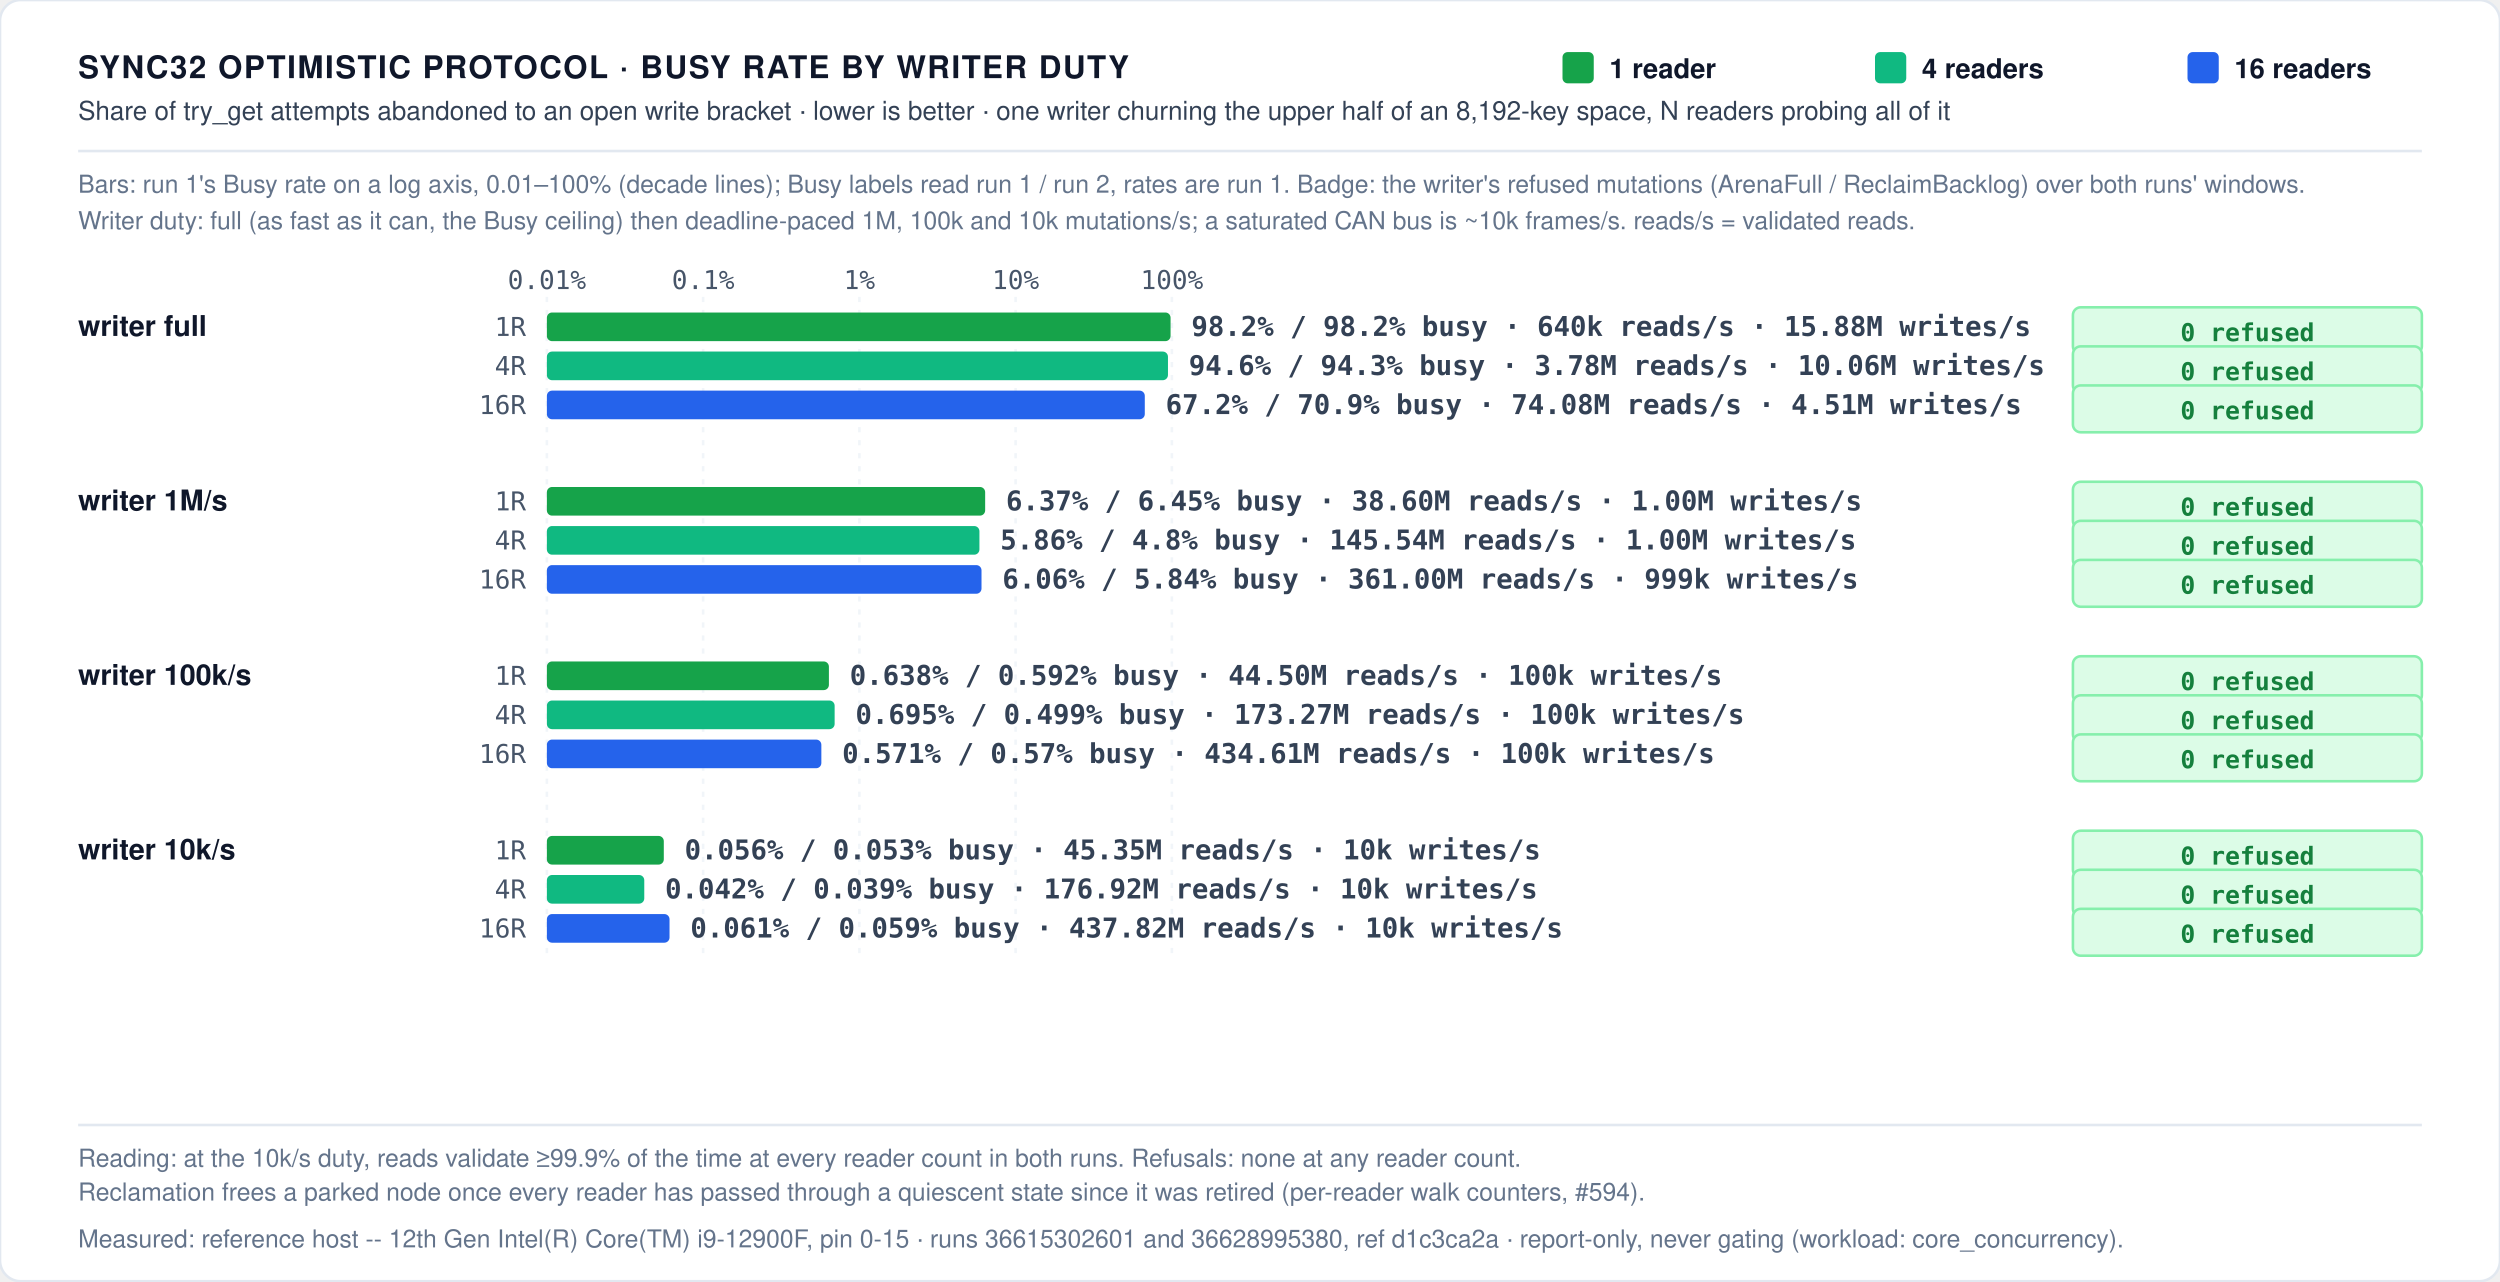
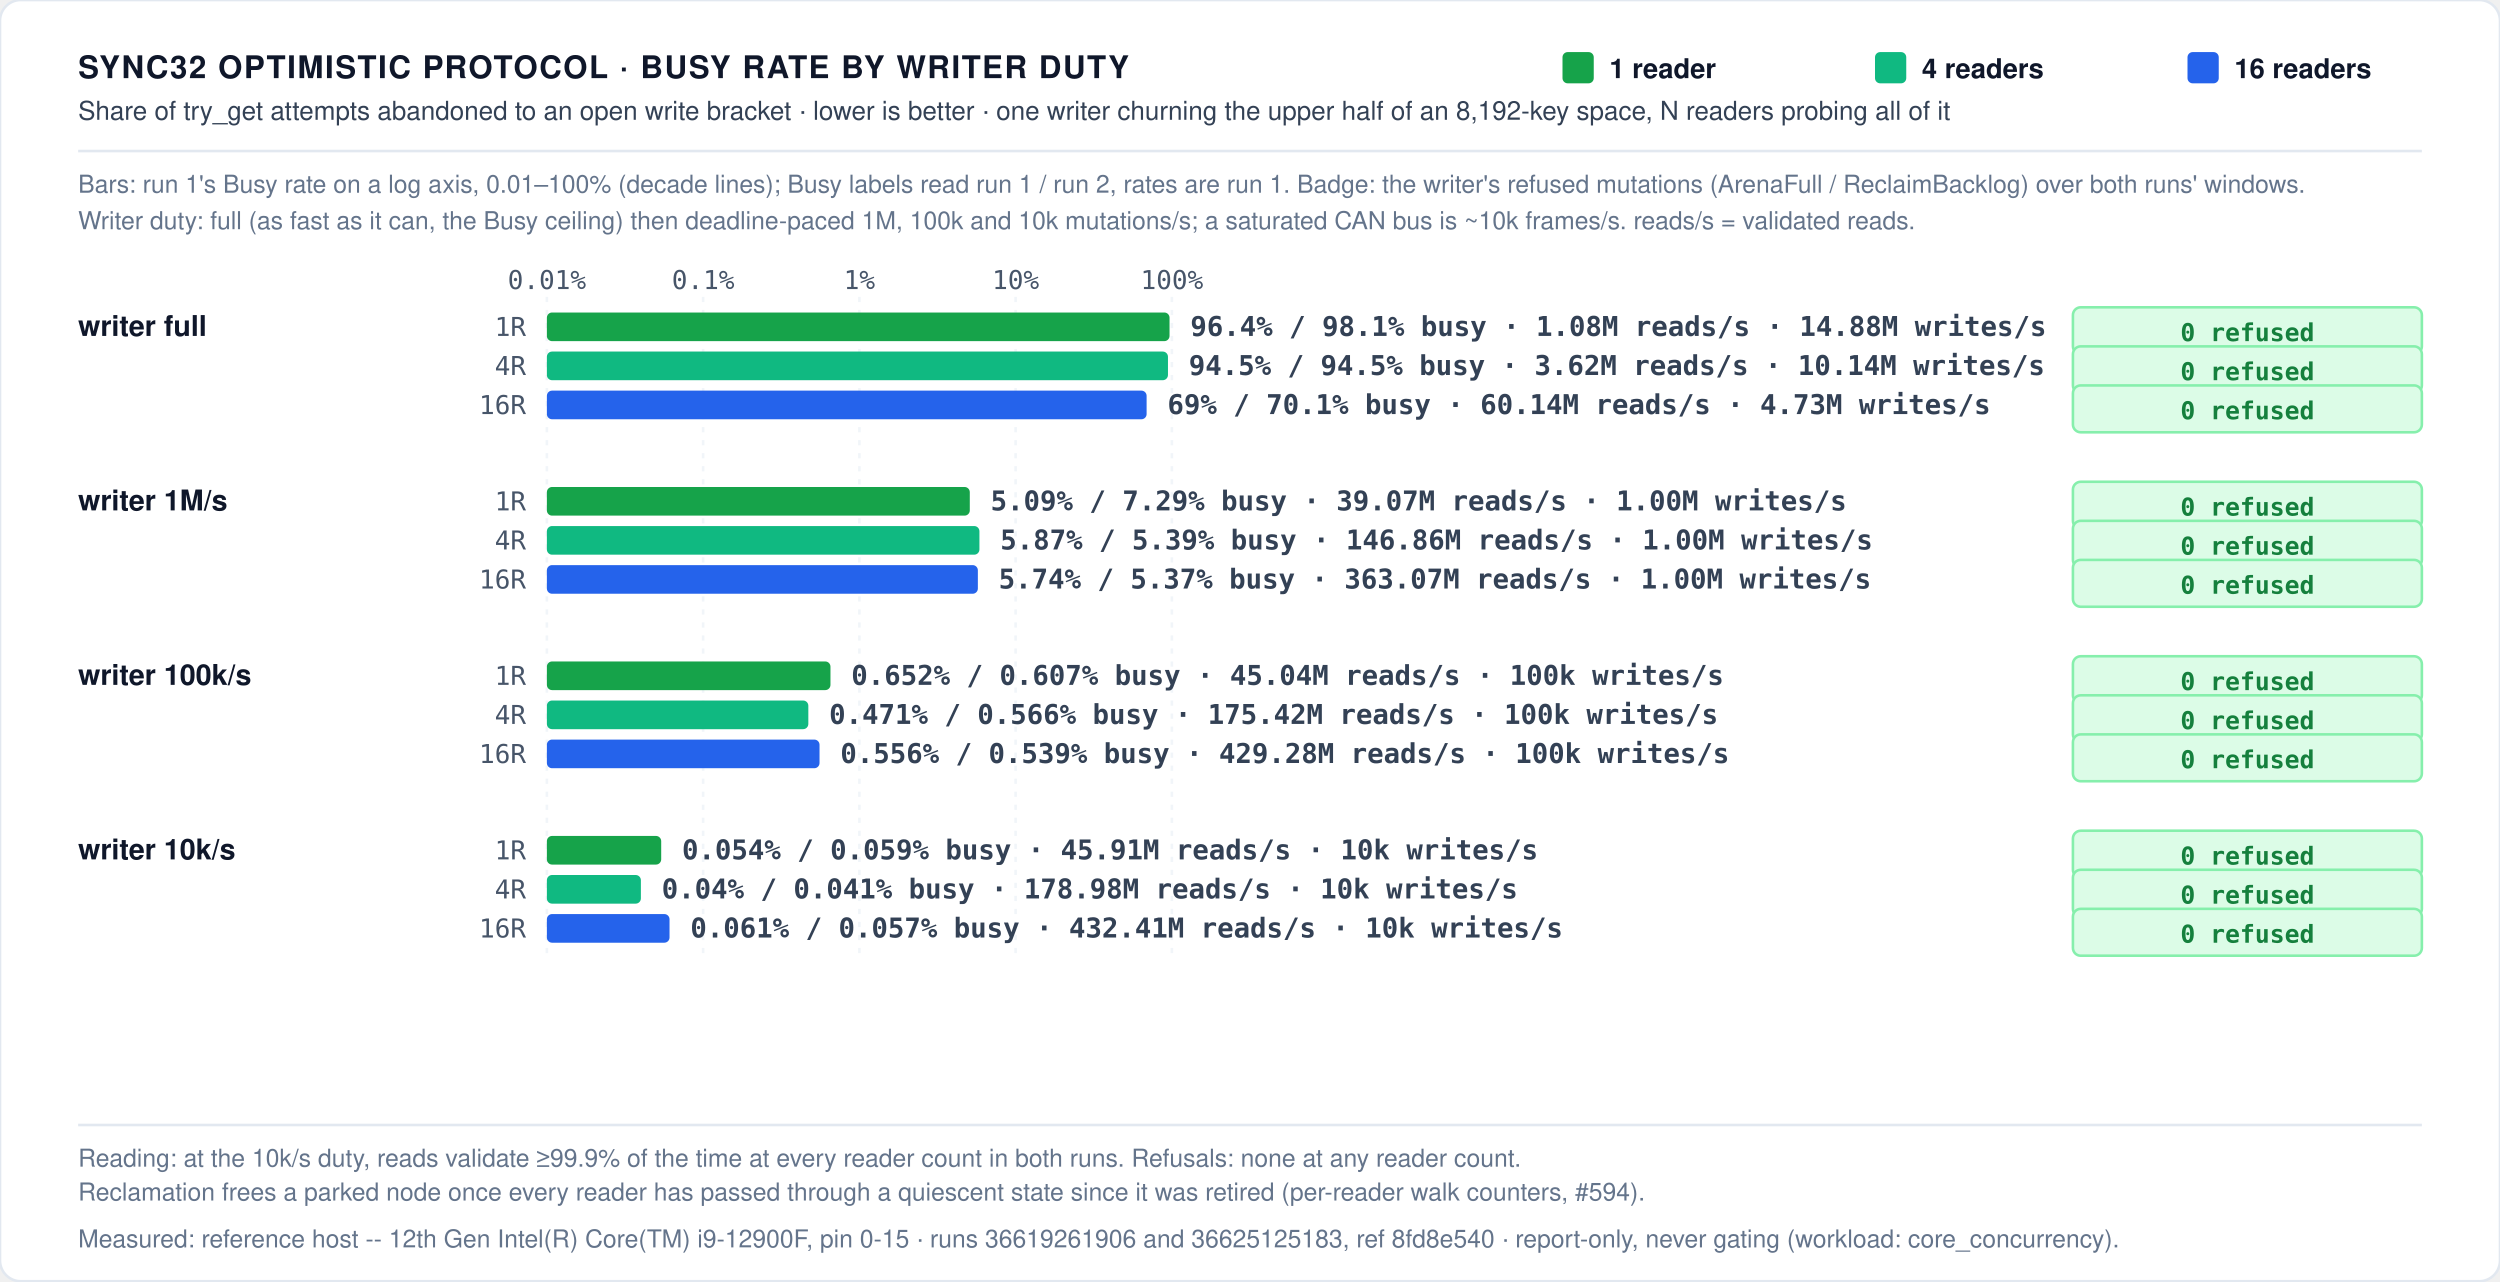
<svg xmlns="http://www.w3.org/2000/svg" role="img" viewBox="0 0 960 492" width="100%" height="100%">
  <defs>
    <style>
      /* Light theme by default for maximum contrast on the web. */
      .bg { fill: #ffffff; }
      .border { stroke: #e2e8f0; stroke-width: 1px; fill: none; }
      .grid { stroke: #f1f5f9; stroke-width: 1px; stroke-dasharray: 2,3; }
      .axis { stroke: #cbd5e1; stroke-width: 1.5px; }
      .divider { stroke: #e2e8f0; stroke-width: 1px; }

      .t-title { font-family: -apple-system, BlinkMacSystemFont, "Segoe UI", Helvetica, Arial, sans-serif; font-size: 12px; font-weight: 700; letter-spacing: 0.6px; fill: #0f172a; text-transform: uppercase; }
      .t-chart-title { font-family: -apple-system, BlinkMacSystemFont, "Segoe UI", Helvetica, Arial, sans-serif; font-size: 11.5px; font-weight: 700; letter-spacing: 0.6px; fill: #0f172a; text-transform: uppercase; }
      .t-sub { font-family: -apple-system, BlinkMacSystemFont, "Segoe UI", Helvetica, Arial, sans-serif; font-size: 10px; font-weight: 500; fill: #334155; }
      .t-note { font-family: -apple-system, BlinkMacSystemFont, "Segoe UI", Helvetica, Arial, sans-serif; font-size: 9.5px; font-weight: 500; fill: #64748b; }
      .t-unit { font-family: ui-monospace, SFMono-Regular, Menlo, monospace; font-size: 10px; font-weight: 600; fill: #475569; }
      .t-axis-label { font-family: ui-monospace, SFMono-Regular, Menlo, monospace; font-size: 10px; font-weight: 500; fill: #475569; }
      .t-bar-label { font-family: -apple-system, BlinkMacSystemFont, "Segoe UI", Helvetica, Arial, sans-serif; font-size: 11px; font-weight: 700; fill: #0f172a; }
      .t-legend { font-family: -apple-system, BlinkMacSystemFont, "Segoe UI", Helvetica, Arial, sans-serif; font-size: 10.5px; font-weight: 600; fill: #0f172a; }
      .t-win { fill: #15803d; font-weight: 700; }
      .t-loss { fill: #b45309; font-weight: 700; }

      .t-val-accent { font-family: ui-monospace, SFMono-Regular, Menlo, monospace; font-size: 11px; font-weight: 700; fill: #15803d; text-anchor: middle; }
      .t-val-blue { font-family: ui-monospace, SFMono-Regular, Menlo, monospace; font-size: 11px; font-weight: 600; fill: #2563eb; text-anchor: middle; }
      .t-val-muted { font-family: ui-monospace, SFMono-Regular, Menlo, monospace; font-size: 11px; font-weight: 600; fill: #334155; text-anchor: middle; }
      .t-row-accent { font-family: ui-monospace, SFMono-Regular, Menlo, monospace; font-size: 10.5px; font-weight: 700; fill: #15803d; }
      .t-row-muted { font-family: ui-monospace, SFMono-Regular, Menlo, monospace; font-size: 10.5px; font-weight: 600; fill: #334155; }

      .b-expanse { fill: #16a34a; }
      .b-expanse-alt { fill: #10b981; }
      .b-hash { fill: #2563eb; }
      .b-btree { fill: #64748b; }
      .b-skipmap { fill: #94a3b8; }
      .b-other { fill: #64748b; }

      .badge-win { fill: #dcfce7; stroke: #86efac; stroke-width: 1px; rx: 3px; }
      .badge-win-text { font-family: ui-monospace, SFMono-Regular, Menlo, monospace; font-size: 9.5px; font-weight: 700; fill: #15803d; text-anchor: middle; }
      .badge-loss { fill: #fef3c7; stroke: #fcd34d; stroke-width: 1px; rx: 3px; }
      .badge-loss-text { font-family: ui-monospace, SFMono-Regular, Menlo, monospace; font-size: 9.5px; font-weight: 700; fill: #b45309; text-anchor: middle; }

      @media (prefers-color-scheme: dark) {
        .bg { fill: #0d1117; }
        .border { stroke: #30363d; }
        .grid { stroke: #21262d; }
        .axis { stroke: #484f58; }
        .divider { stroke: #21262d; }
        .t-title { fill: #f0f6fc; }
        .t-chart-title { fill: #f0f6fc; }
        .t-sub { fill: #94a3b8; }
        .t-note { fill: #94a3b8; }
        .t-unit { fill: #94a3b8; }
        .t-axis-label { fill: #94a3b8; }
        .t-bar-label { fill: #f8fafc; }
        .t-legend { fill: #f8fafc; }
        .t-win { fill: #4ade80; }
        .t-loss { fill: #fcd34d; }
        .t-val-accent { fill: #4ade80; }
        .t-val-blue { fill: #38bdf8; }
        .t-val-muted { fill: #e2e8f0; }
        .t-row-accent { fill: #4ade80; }
        .t-row-muted { fill: #e2e8f0; }
        .b-expanse { fill: #22c55e; }
        .b-expanse-alt { fill: #34d399; }
        .b-hash { fill: #3b82f6; }
        .b-btree { fill: #64748b; }
        .b-skipmap { fill: #475569; }
        .b-other { fill: #64748b; }
        .badge-win { fill: #064e3b; stroke: #059669; }
        .badge-win-text { fill: #6ee7b7; }
        .badge-loss { fill: #451a03; stroke: #d97706; }
        .badge-loss-text { fill: #fcd34d; }
      }

      :root[data-theme="dark"] .bg, [data-theme="dark"] .bg { fill: #0d1117; }
      :root[data-theme="dark"] .border, [data-theme="dark"] .border { stroke: #30363d; }
      :root[data-theme="dark"] .grid, [data-theme="dark"] .grid { stroke: #21262d; }
      :root[data-theme="dark"] .axis, [data-theme="dark"] .axis { stroke: #484f58; }
      :root[data-theme="dark"] .divider, [data-theme="dark"] .divider { stroke: #21262d; }
      :root[data-theme="dark"] .t-title, [data-theme="dark"] .t-title { fill: #f0f6fc; }
      :root[data-theme="dark"] .t-chart-title, [data-theme="dark"] .t-chart-title { fill: #f0f6fc; }
      :root[data-theme="dark"] .t-sub, [data-theme="dark"] .t-sub { fill: #94a3b8; }
      :root[data-theme="dark"] .t-note, [data-theme="dark"] .t-note { fill: #94a3b8; }
      :root[data-theme="dark"] .t-unit, [data-theme="dark"] .t-unit { fill: #94a3b8; }
      :root[data-theme="dark"] .t-axis-label, [data-theme="dark"] .t-axis-label { fill: #94a3b8; }
      :root[data-theme="dark"] .t-bar-label, [data-theme="dark"] .t-bar-label { fill: #f8fafc; }
      :root[data-theme="dark"] .t-legend, [data-theme="dark"] .t-legend { fill: #f8fafc; }
      :root[data-theme="dark"] .t-win, [data-theme="dark"] .t-win { fill: #4ade80; }
      :root[data-theme="dark"] .t-loss, [data-theme="dark"] .t-loss { fill: #fcd34d; }
      :root[data-theme="dark"] .t-val-accent, [data-theme="dark"] .t-val-accent { fill: #4ade80; }
      :root[data-theme="dark"] .t-val-blue, [data-theme="dark"] .t-val-blue { fill: #38bdf8; }
      :root[data-theme="dark"] .t-val-muted, [data-theme="dark"] .t-val-muted { fill: #e2e8f0; }
      :root[data-theme="dark"] .t-row-accent, [data-theme="dark"] .t-row-accent { fill: #4ade80; }
      :root[data-theme="dark"] .t-row-muted, [data-theme="dark"] .t-row-muted { fill: #e2e8f0; }
      :root[data-theme="dark"] .b-expanse, [data-theme="dark"] .b-expanse { fill: #22c55e; }
      :root[data-theme="dark"] .b-expanse-alt, [data-theme="dark"] .b-expanse-alt { fill: #34d399; }
      :root[data-theme="dark"] .b-hash, [data-theme="dark"] .b-hash { fill: #3b82f6; }
      :root[data-theme="dark"] .b-btree, [data-theme="dark"] .b-btree { fill: #64748b; }
      :root[data-theme="dark"] .b-skipmap, [data-theme="dark"] .b-skipmap { fill: #475569; }
      :root[data-theme="dark"] .b-other, [data-theme="dark"] .b-other { fill: #64748b; }
      :root[data-theme="dark"] .badge-win, [data-theme="dark"] .badge-win { fill: #064e3b; stroke: #059669; }
      :root[data-theme="dark"] .badge-win-text, [data-theme="dark"] .badge-win-text { fill: #6ee7b7; }
      :root[data-theme="dark"] .badge-loss, [data-theme="dark"] .badge-loss { fill: #451a03; stroke: #d97706; }
      :root[data-theme="dark"] .badge-loss-text, [data-theme="dark"] .badge-loss-text { fill: #fcd34d; }
    </style>
  </defs>
  <rect width="100%" height="100%" class="bg" rx="8" />
  <rect width="100%" height="100%" class="border" rx="8" />
  <text x="30" y="30" class="t-title">SYNC32 OPTIMISTIC PROTOCOL · BUSY RATE BY WRITER DUTY</text>
  <text x="30" y="46" class="t-sub">Share of try_get attempts abandoned to an open write bracket · lower is better · one writer churning the upper half of an 8,192-key space, N readers probing all of it</text>
  <g transform="translate(600, 20)">
    <rect x="0" y="0" width="12" height="12" rx="2" class="b-expanse" />
    <text x="18" y="10" class="t-legend">1 reader</text>
    <rect x="120" y="0" width="12" height="12" rx="2" class="b-expanse-alt" />
    <text x="138" y="10" class="t-legend">4 readers</text>
    <rect x="240" y="0" width="12" height="12" rx="2" class="b-hash" />
    <text x="258" y="10" class="t-legend">16 readers</text>
  </g>
  <line x1="30" y1="58" x2="930" y2="58" class="divider" />
  <text x="30" y="74" class="t-note">Bars: run 1's Busy rate on a log axis, 0.01–100% (decade lines); Busy labels read run 1 / run 2, rates are run 1. Badge: the writer's refused mutations (ArenaFull / ReclaimBacklog) over both runs' windows.</text>
  <text x="30" y="88" class="t-note">Writer duty: full (as fast as it can, the Busy ceiling) then deadline-paced 1M, 100k and 10k mutations/s; a saturated CAN bus is ~10k frames/s. reads/s = validated reads.</text>
  <line x1="210.0" y1="114" x2="210.0" y2="366" class="grid" />
  <text x="210.0" y="111" class="t-axis-label" text-anchor="middle">0.01%</text>
  <line x1="270.0" y1="114" x2="270.0" y2="366" class="grid" />
  <text x="270.0" y="111" class="t-axis-label" text-anchor="middle">0.1%</text>
  <line x1="330.0" y1="114" x2="330.0" y2="366" class="grid" />
  <text x="330.0" y="111" class="t-axis-label" text-anchor="middle">1%</text>
  <line x1="390.0" y1="114" x2="390.0" y2="366" class="grid" />
  <text x="390.0" y="111" class="t-axis-label" text-anchor="middle">10%</text>
  <line x1="450.0" y1="114" x2="450.0" y2="366" class="grid" />
  <text x="450.0" y="111" class="t-axis-label" text-anchor="middle">100%</text>
  <text x="30" y="129" class="t-bar-label">writer full</text>
  <text x="202.0" y="129" class="t-axis-label" text-anchor="end">1R</text>
-   <rect x="210.0" y="120" width="239.5" height="11" rx="2" class="b-expanse" />
-   <text x="457.5" y="129" class="t-row-muted">98.2% / 98.2% busy · 640k reads/s · 15.88M writes/s</text>
+   <rect x="210.0" y="120" width="239.1" height="11" rx="2" class="b-expanse" />
+   <text x="457.1" y="129" class="t-row-muted">96.4% / 98.1% busy · 1.08M reads/s · 14.88M writes/s</text>
  <rect x="796.0" y="118" width="134.0" height="18" class="badge-win" />
  <text x="863.0" y="131" class="badge-win-text">0 refused</text>
  <text x="202.0" y="144" class="t-axis-label" text-anchor="end">4R</text>
  <rect x="210.0" y="135" width="238.5" height="11" rx="2" class="b-expanse-alt" />
-   <text x="456.5" y="144" class="t-row-muted">94.6% / 94.3% busy · 3.78M reads/s · 10.06M writes/s</text>
+   <text x="456.5" y="144" class="t-row-muted">94.5% / 94.5% busy · 3.62M reads/s · 10.14M writes/s</text>
  <rect x="796.0" y="133" width="134.0" height="18" class="badge-win" />
  <text x="863.0" y="146" class="badge-win-text">0 refused</text>
  <text x="202.0" y="159" class="t-axis-label" text-anchor="end">16R</text>
-   <rect x="210.0" y="150" width="229.6" height="11" rx="2" class="b-hash" />
-   <text x="447.6" y="159" class="t-row-muted">67.2% / 70.9% busy · 74.08M reads/s · 4.51M writes/s</text>
+   <rect x="210.0" y="150" width="230.3" height="11" rx="2" class="b-hash" />
+   <text x="448.3" y="159" class="t-row-muted">69% / 70.1% busy · 60.14M reads/s · 4.73M writes/s</text>
  <rect x="796.0" y="148" width="134.0" height="18" class="badge-win" />
  <text x="863.0" y="161" class="badge-win-text">0 refused</text>
  <text x="30" y="196" class="t-bar-label">writer 1M/s</text>
  <text x="202.0" y="196" class="t-axis-label" text-anchor="end">1R</text>
-   <rect x="210.0" y="187" width="168.3" height="11" rx="2" class="b-expanse" />
-   <text x="386.3" y="196" class="t-row-muted">6.37% / 6.45% busy · 38.60M reads/s · 1.00M writes/s</text>
+   <rect x="210.0" y="187" width="162.4" height="11" rx="2" class="b-expanse" />
+   <text x="380.4" y="196" class="t-row-muted">5.09% / 7.29% busy · 39.07M reads/s · 1.00M writes/s</text>
  <rect x="796.0" y="185" width="134.0" height="18" class="badge-win" />
  <text x="863.0" y="198" class="badge-win-text">0 refused</text>
  <text x="202.0" y="211" class="t-axis-label" text-anchor="end">4R</text>
  <rect x="210.0" y="202" width="166.1" height="11" rx="2" class="b-expanse-alt" />
-   <text x="384.1" y="211" class="t-row-muted">5.86% / 4.8% busy · 145.54M reads/s · 1.00M writes/s</text>
+   <text x="384.1" y="211" class="t-row-muted">5.87% / 5.39% busy · 146.86M reads/s · 1.00M writes/s</text>
  <rect x="796.0" y="200" width="134.0" height="18" class="badge-win" />
  <text x="863.0" y="213" class="badge-win-text">0 refused</text>
  <text x="202.0" y="226" class="t-axis-label" text-anchor="end">16R</text>
-   <rect x="210.0" y="217" width="166.9" height="11" rx="2" class="b-hash" />
-   <text x="384.9" y="226" class="t-row-muted">6.06% / 5.84% busy · 361.00M reads/s · 999k writes/s</text>
+   <rect x="210.0" y="217" width="165.5" height="11" rx="2" class="b-hash" />
+   <text x="383.5" y="226" class="t-row-muted">5.74% / 5.37% busy · 363.07M reads/s · 1.00M writes/s</text>
  <rect x="796.0" y="215" width="134.0" height="18" class="badge-win" />
  <text x="863.0" y="228" class="badge-win-text">0 refused</text>
  <text x="30" y="263" class="t-bar-label">writer 100k/s</text>
  <text x="202.0" y="263" class="t-axis-label" text-anchor="end">1R</text>
-   <rect x="210.0" y="254" width="108.3" height="11" rx="2" class="b-expanse" />
-   <text x="326.3" y="263" class="t-row-muted">0.638% / 0.592% busy · 44.50M reads/s · 100k writes/s</text>
+   <rect x="210.0" y="254" width="108.9" height="11" rx="2" class="b-expanse" />
+   <text x="326.9" y="263" class="t-row-muted">0.652% / 0.607% busy · 45.04M reads/s · 100k writes/s</text>
  <rect x="796.0" y="252" width="134.0" height="18" class="badge-win" />
  <text x="863.0" y="265" class="badge-win-text">0 refused</text>
  <text x="202.0" y="278" class="t-axis-label" text-anchor="end">4R</text>
-   <rect x="210.0" y="269" width="110.5" height="11" rx="2" class="b-expanse-alt" />
-   <text x="328.5" y="278" class="t-row-muted">0.695% / 0.499% busy · 173.27M reads/s · 100k writes/s</text>
+   <rect x="210.0" y="269" width="100.4" height="11" rx="2" class="b-expanse-alt" />
+   <text x="318.4" y="278" class="t-row-muted">0.471% / 0.566% busy · 175.42M reads/s · 100k writes/s</text>
  <rect x="796.0" y="267" width="134.0" height="18" class="badge-win" />
  <text x="863.0" y="280" class="badge-win-text">0 refused</text>
  <text x="202.0" y="293" class="t-axis-label" text-anchor="end">16R</text>
-   <rect x="210.0" y="284" width="105.4" height="11" rx="2" class="b-hash" />
-   <text x="323.4" y="293" class="t-row-muted">0.571% / 0.57% busy · 434.61M reads/s · 100k writes/s</text>
+   <rect x="210.0" y="284" width="104.7" height="11" rx="2" class="b-hash" />
+   <text x="322.7" y="293" class="t-row-muted">0.556% / 0.539% busy · 429.28M reads/s · 100k writes/s</text>
  <rect x="796.0" y="282" width="134.0" height="18" class="badge-win" />
  <text x="863.0" y="295" class="badge-win-text">0 refused</text>
  <text x="30" y="330" class="t-bar-label">writer 10k/s</text>
  <text x="202.0" y="330" class="t-axis-label" text-anchor="end">1R</text>
-   <rect x="210.0" y="321" width="44.9" height="11" rx="2" class="b-expanse" />
-   <text x="262.9" y="330" class="t-row-muted">0.056% / 0.053% busy · 45.35M reads/s · 10k writes/s</text>
+   <rect x="210.0" y="321" width="43.9" height="11" rx="2" class="b-expanse" />
+   <text x="261.9" y="330" class="t-row-muted">0.054% / 0.059% busy · 45.91M reads/s · 10k writes/s</text>
  <rect x="796.0" y="319" width="134.0" height="18" class="badge-win" />
  <text x="863.0" y="332" class="badge-win-text">0 refused</text>
  <text x="202.0" y="345" class="t-axis-label" text-anchor="end">4R</text>
-   <rect x="210.0" y="336" width="37.4" height="11" rx="2" class="b-expanse-alt" />
-   <text x="255.4" y="345" class="t-row-muted">0.042% / 0.039% busy · 176.92M reads/s · 10k writes/s</text>
+   <rect x="210.0" y="336" width="36.1" height="11" rx="2" class="b-expanse-alt" />
+   <text x="254.1" y="345" class="t-row-muted">0.04% / 0.041% busy · 178.98M reads/s · 10k writes/s</text>
  <rect x="796.0" y="334" width="134.0" height="18" class="badge-win" />
  <text x="863.0" y="347" class="badge-win-text">0 refused</text>
  <text x="202.0" y="360" class="t-axis-label" text-anchor="end">16R</text>
  <rect x="210.0" y="351" width="47.1" height="11" rx="2" class="b-hash" />
-   <text x="265.1" y="360" class="t-row-muted">0.061% / 0.059% busy · 437.82M reads/s · 10k writes/s</text>
+   <text x="265.1" y="360" class="t-row-muted">0.061% / 0.057% busy · 432.41M reads/s · 10k writes/s</text>
  <rect x="796.0" y="349" width="134.0" height="18" class="badge-win" />
  <text x="863.0" y="362" class="badge-win-text">0 refused</text>
  <line x1="30" y1="432" x2="930" y2="432" class="divider" />
  <text x="30" y="448" class="t-note">Reading: at the 10k/s duty, reads validate ≥99.9% of the time at every reader count in both runs. Refusals: none at any reader count.</text>
  <text x="30" y="461" class="t-note">Reclamation frees a parked node once every reader has passed through a quiescent state since it was retired (per-reader walk counters, #594).</text>
-   <text x="30" y="479" class="t-note">Measured: reference host -- 12th Gen Intel(R) Core(TM) i9-12900F, pin 0-15 · runs 36615302601 and 36628995380, ref d1c3ca2a · report-only, never gating (workload: core_concurrency).</text>
+   <text x="30" y="479" class="t-note">Measured: reference host -- 12th Gen Intel(R) Core(TM) i9-12900F, pin 0-15 · runs 36619261906 and 36625125183, ref 8fd8e540 · report-only, never gating (workload: core_concurrency).</text>
</svg>
